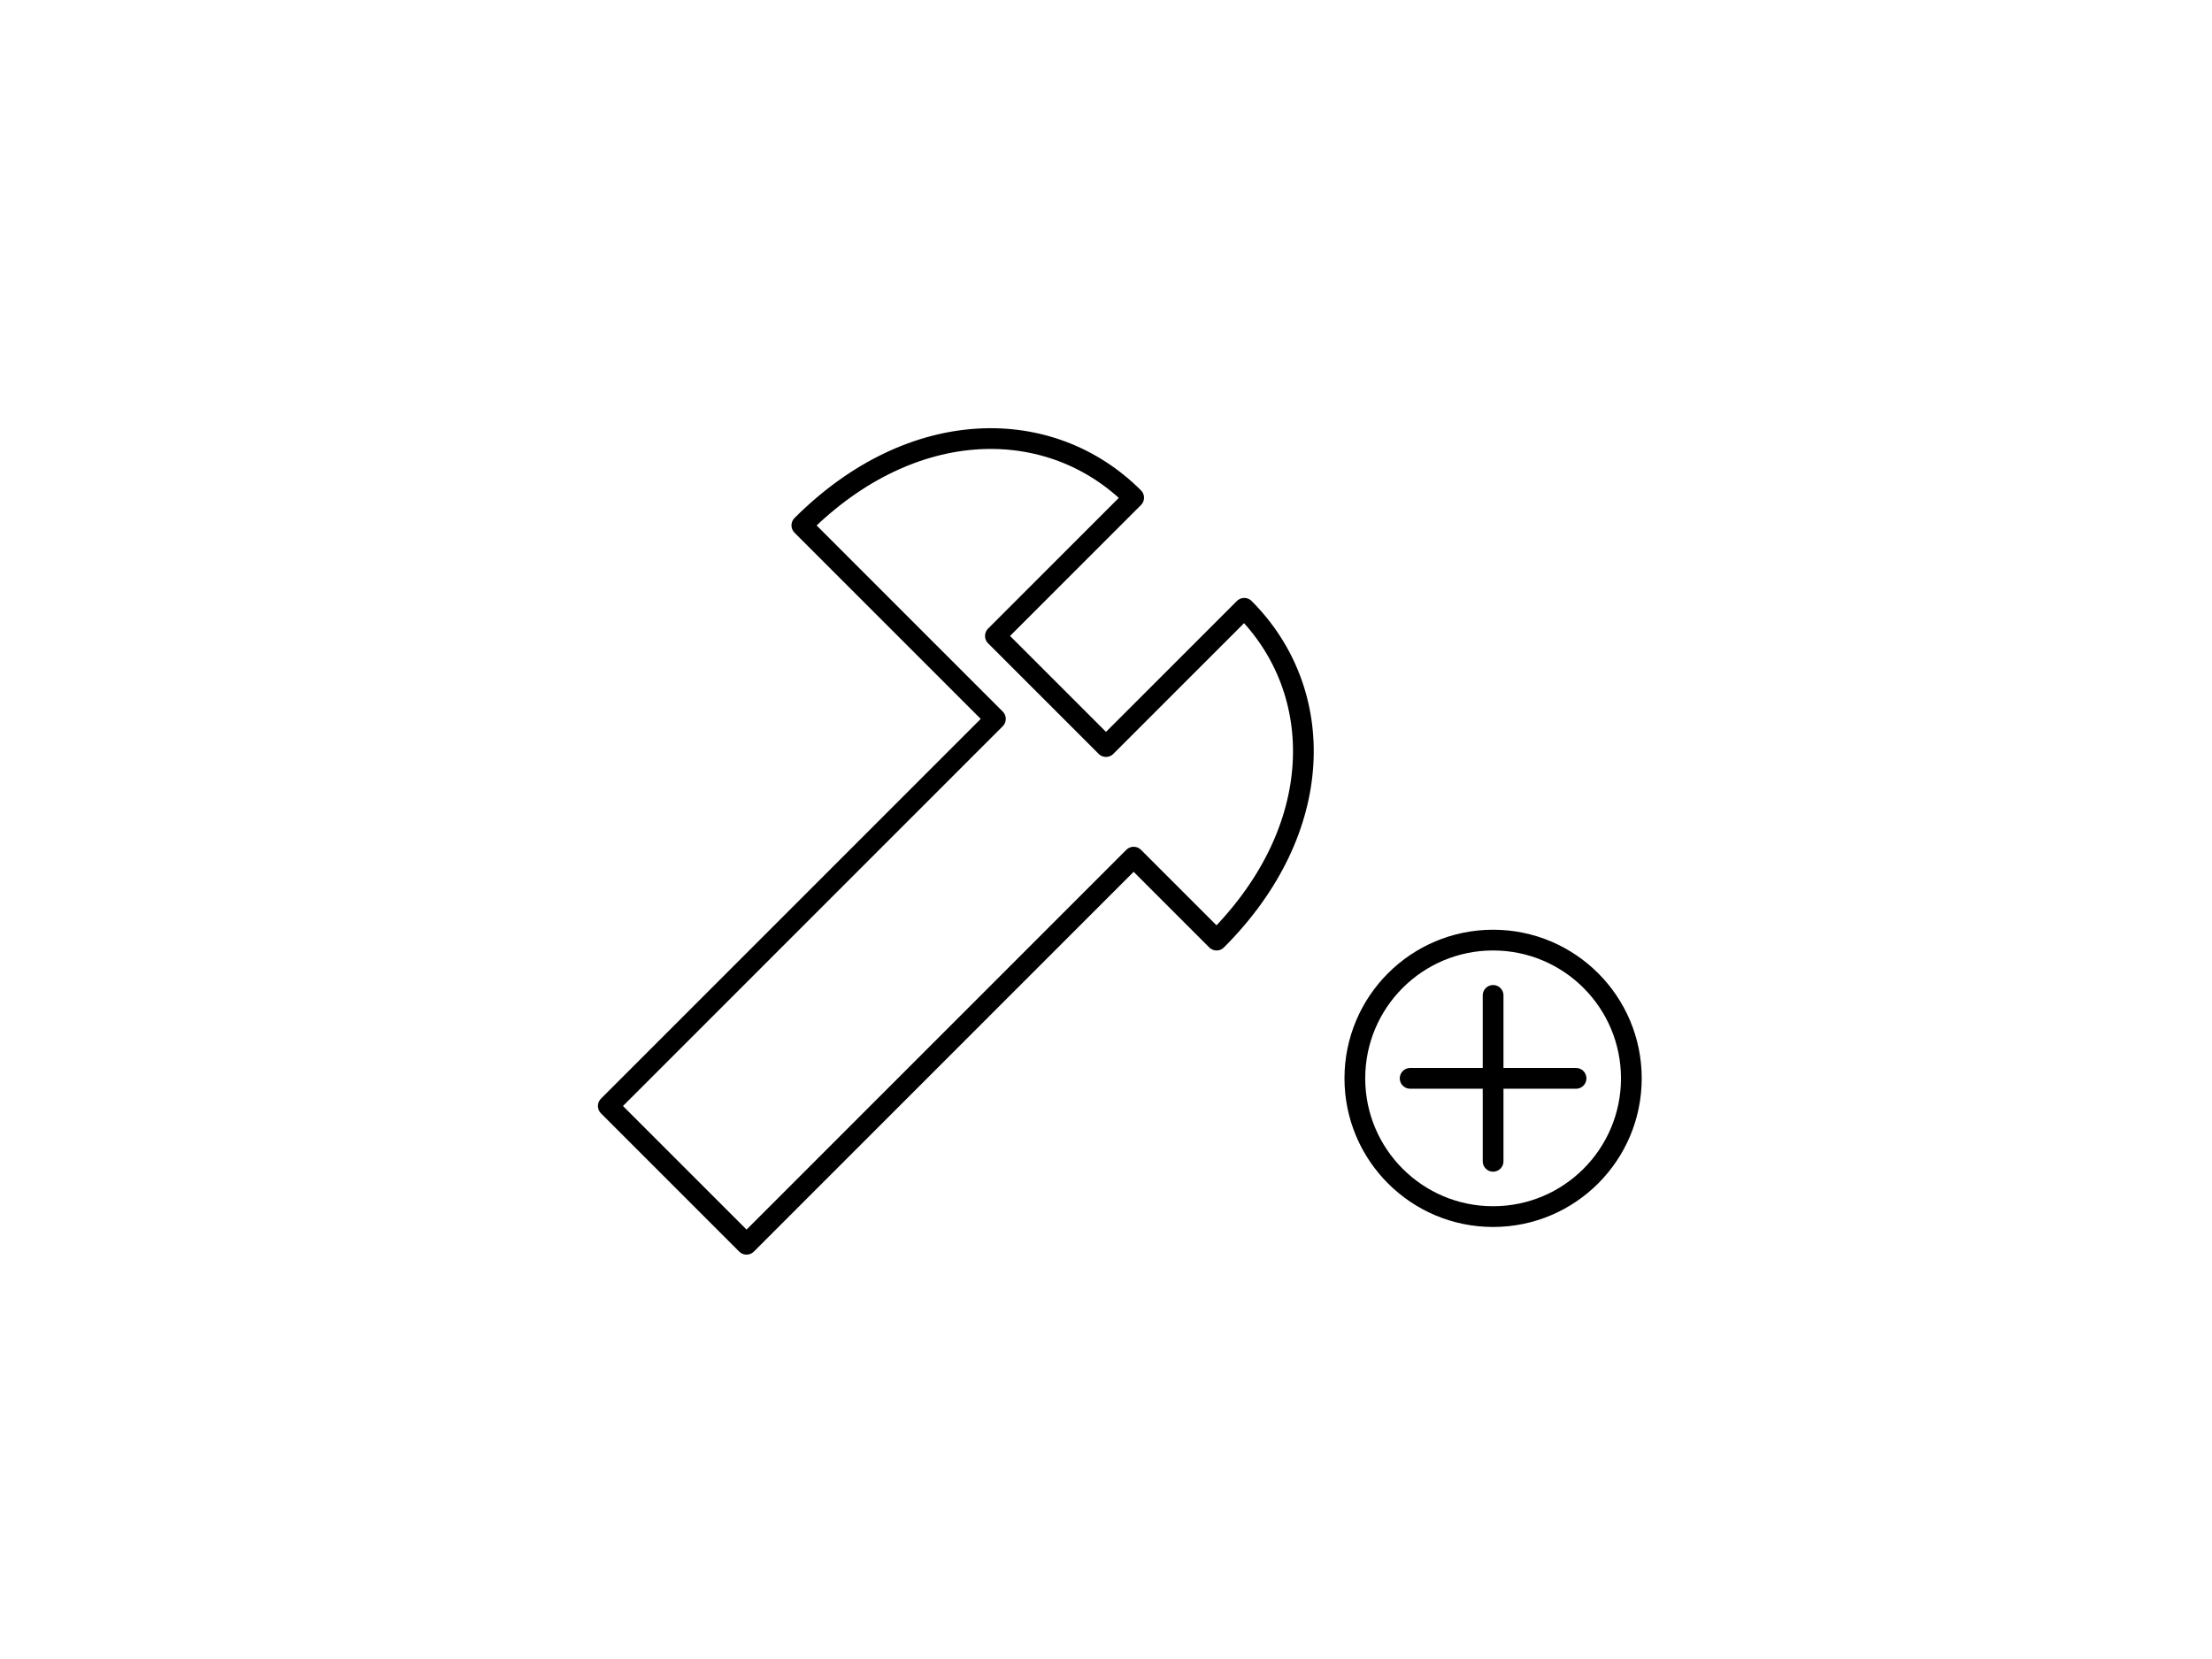
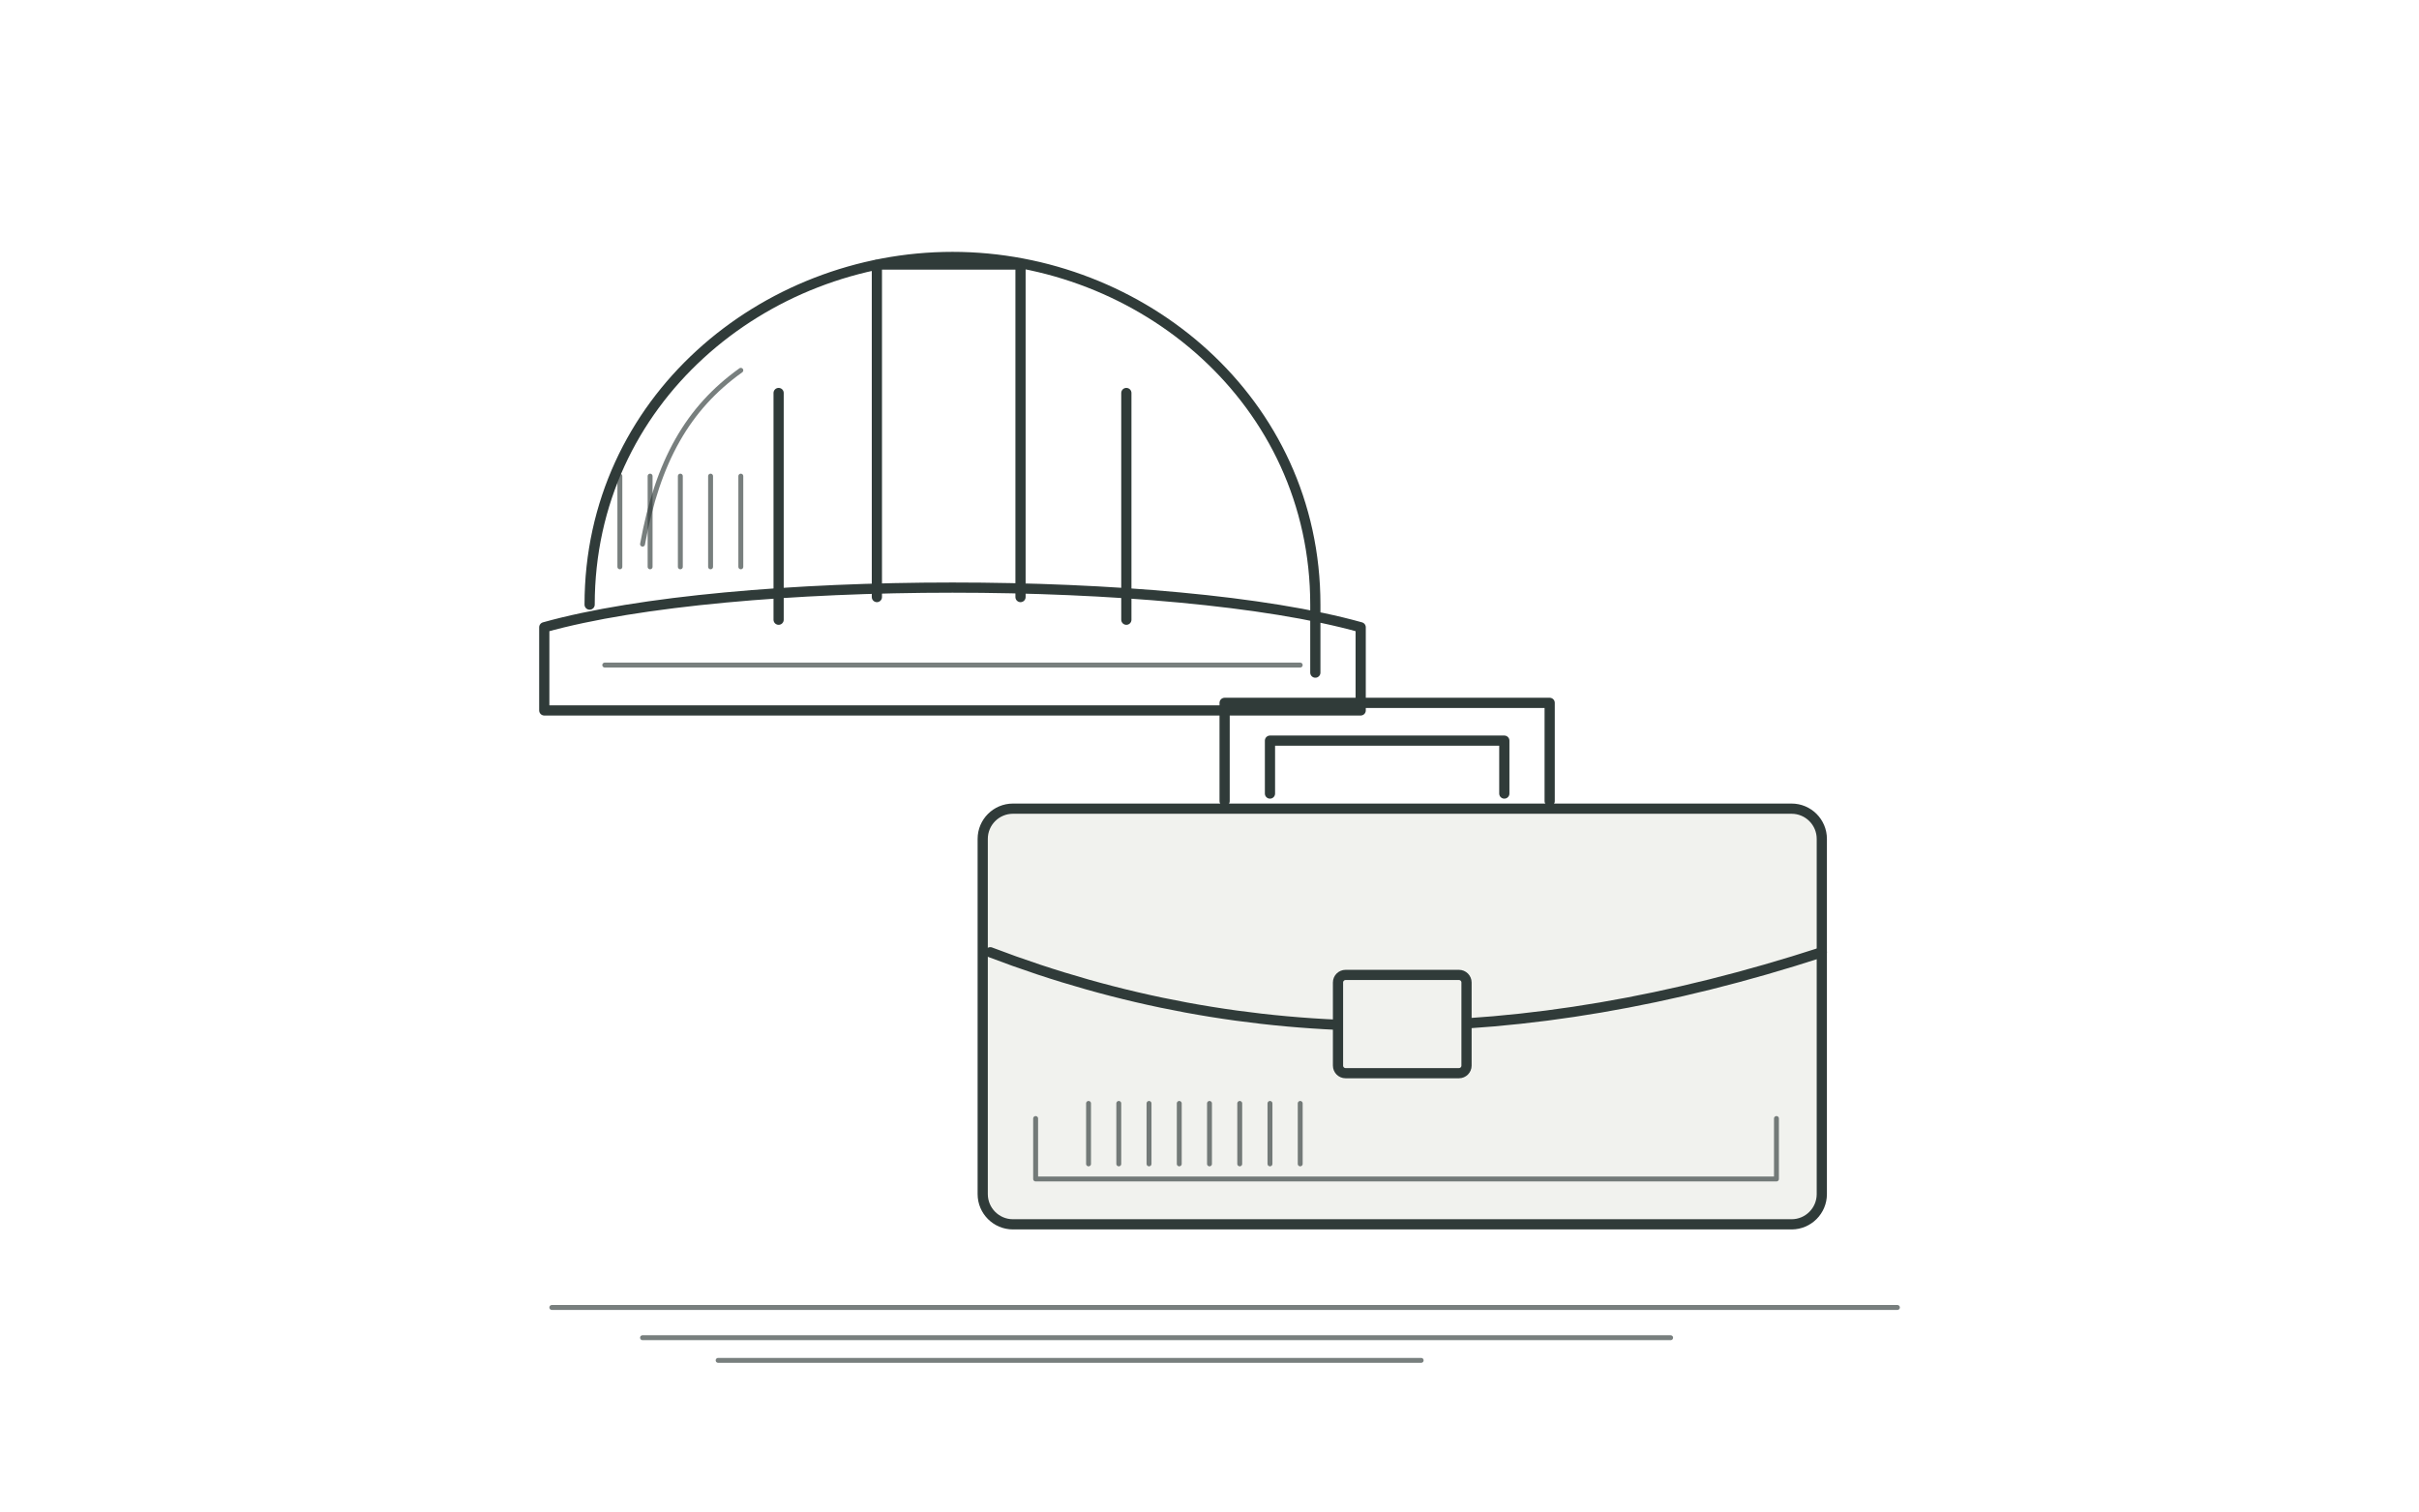
- <svg xmlns="http://www.w3.org/2000/svg" viewBox="0 0 160 120" fill="none" stroke="currentColor" stroke-width="1.5" stroke-linecap="round" stroke-linejoin="round" aria-hidden="true">
-   <path d="M58 38c8-8 18-8 24-2l-10 10 8 8 10-10c6 6 6 16-2 24l-6-6-28 28-10-10 28-28-6-6z" />
-   <circle cx="108" cy="78" r="10" />
-   <path d="M108 72v12" />
-   <path d="M102 78h12" />
+ <svg xmlns="http://www.w3.org/2000/svg" viewBox="0 0 320 200" fill="none" stroke="#303b39" stroke-width="1.35" stroke-linecap="round" stroke-linejoin="round">
+   <defs>
+     <pattern id="paper" width="1" height="1" patternUnits="userSpaceOnUse">
+       <rect width="1" height="1" fill="#f1f2ee" stroke="none" />
+     </pattern>
+   </defs>
+   <path d="M78 80c0-27 23-46 48-46s48 19 48 46v9M103 82V52m46 30V52M116 79V35h19v44M72 83c25-7 83-7 108 0v11H72Z" />
+   <path d="M80 88h92M85 72c2-11 6-18 13-23" stroke-width=".65" opacity=".65" />
+   <rect x="130" y="107" width="111" height="55" rx="4" fill="url(#paper)" />
+   <path d="M162 106v-13h43v13M168 105v-7h31v7M131 126c34 13 70 13 110 0" />
+   <rect x="177" y="129" width="17" height="13" rx="1" fill="url(#paper)" />
+   <path d="M137 148v8h98v-8" stroke-width=".65" opacity=".65" />
+   <path d="M73 173h178m-166 4h136m-126 3h93" stroke-width=".65" opacity=".65" />
+   <path d="M144 146v8" stroke-width=".65" opacity=".65" />
+   <path d="M148 146v8" stroke-width=".65" opacity=".65" />
+   <path d="M152 146v8" stroke-width=".65" opacity=".65" />
+   <path d="M156 146v8" stroke-width=".65" opacity=".65" />
+   <path d="M160 146v8" stroke-width=".65" opacity=".65" />
+   <path d="M164 146v8" stroke-width=".65" opacity=".65" />
+   <path d="M168 146v8" stroke-width=".65" opacity=".65" />
+   <path d="M172 146v8" stroke-width=".65" opacity=".65" />
+   <path d="M82 63v12" stroke-width=".65" opacity=".65" />
+   <path d="M86 63v12" stroke-width=".65" opacity=".65" />
+   <path d="M90 63v12" stroke-width=".65" opacity=".65" />
+   <path d="M94 63v12" stroke-width=".65" opacity=".65" />
+   <path d="M98 63v12" stroke-width=".65" opacity=".65" />
</svg>
